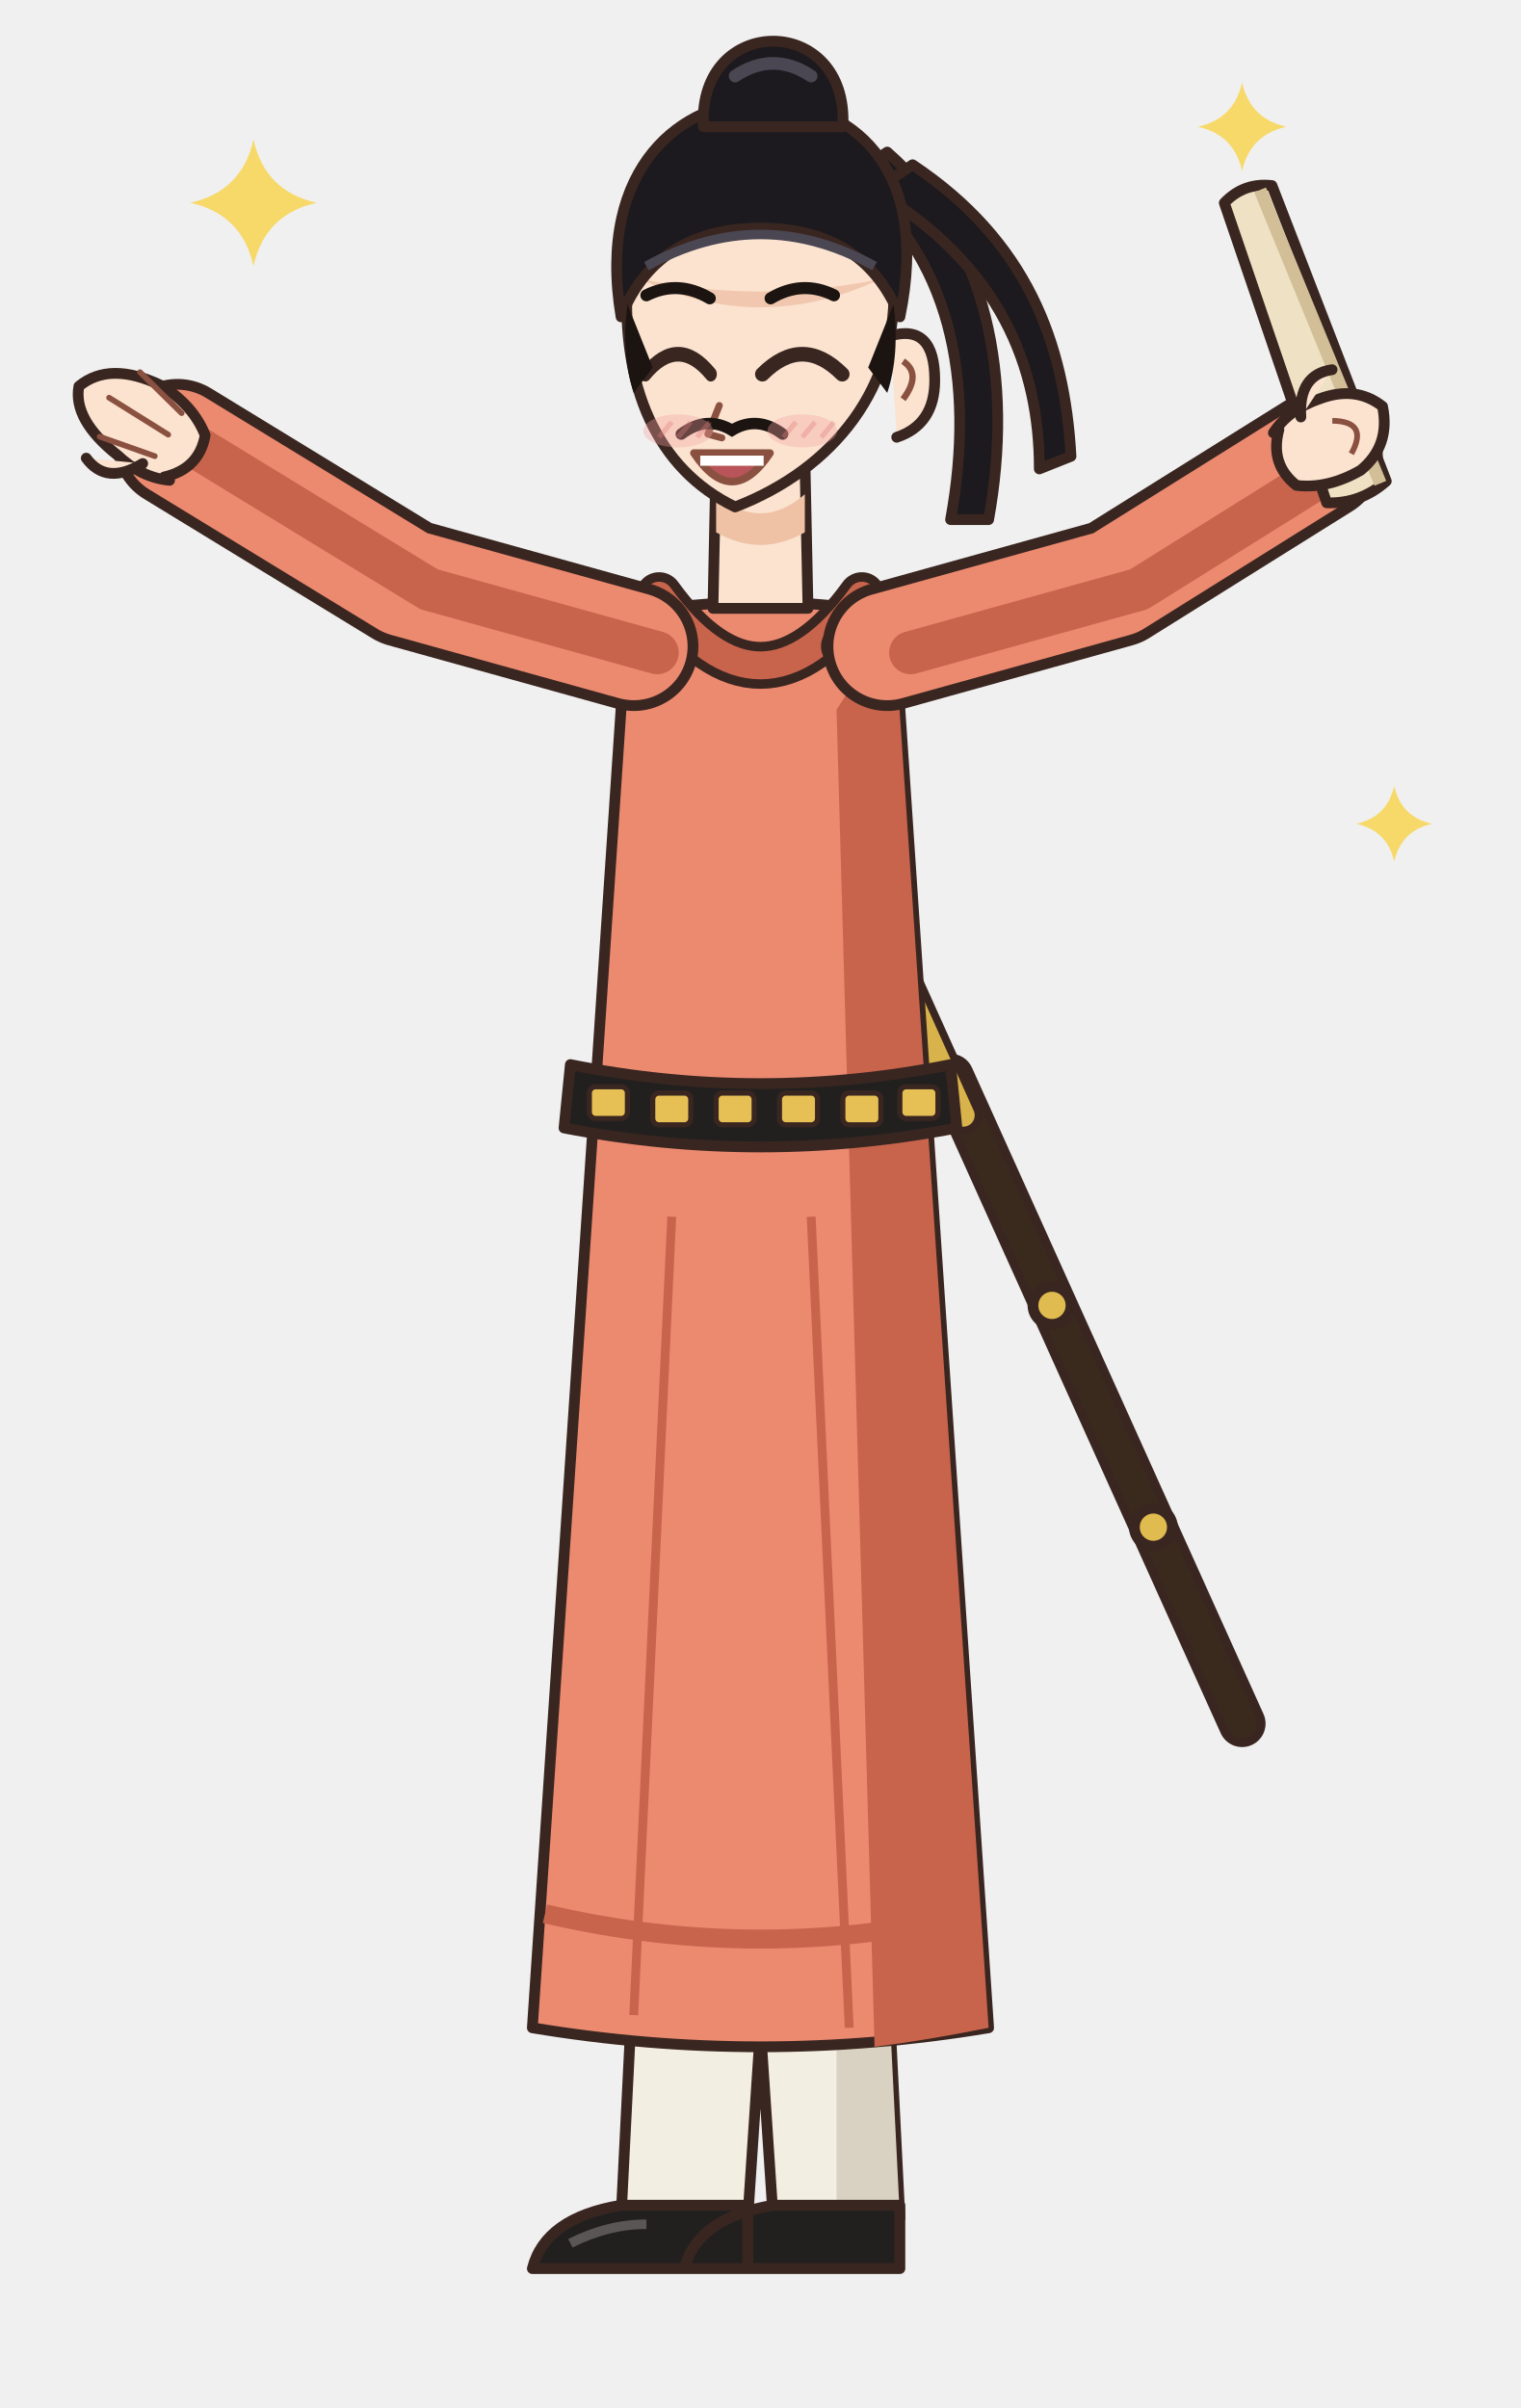
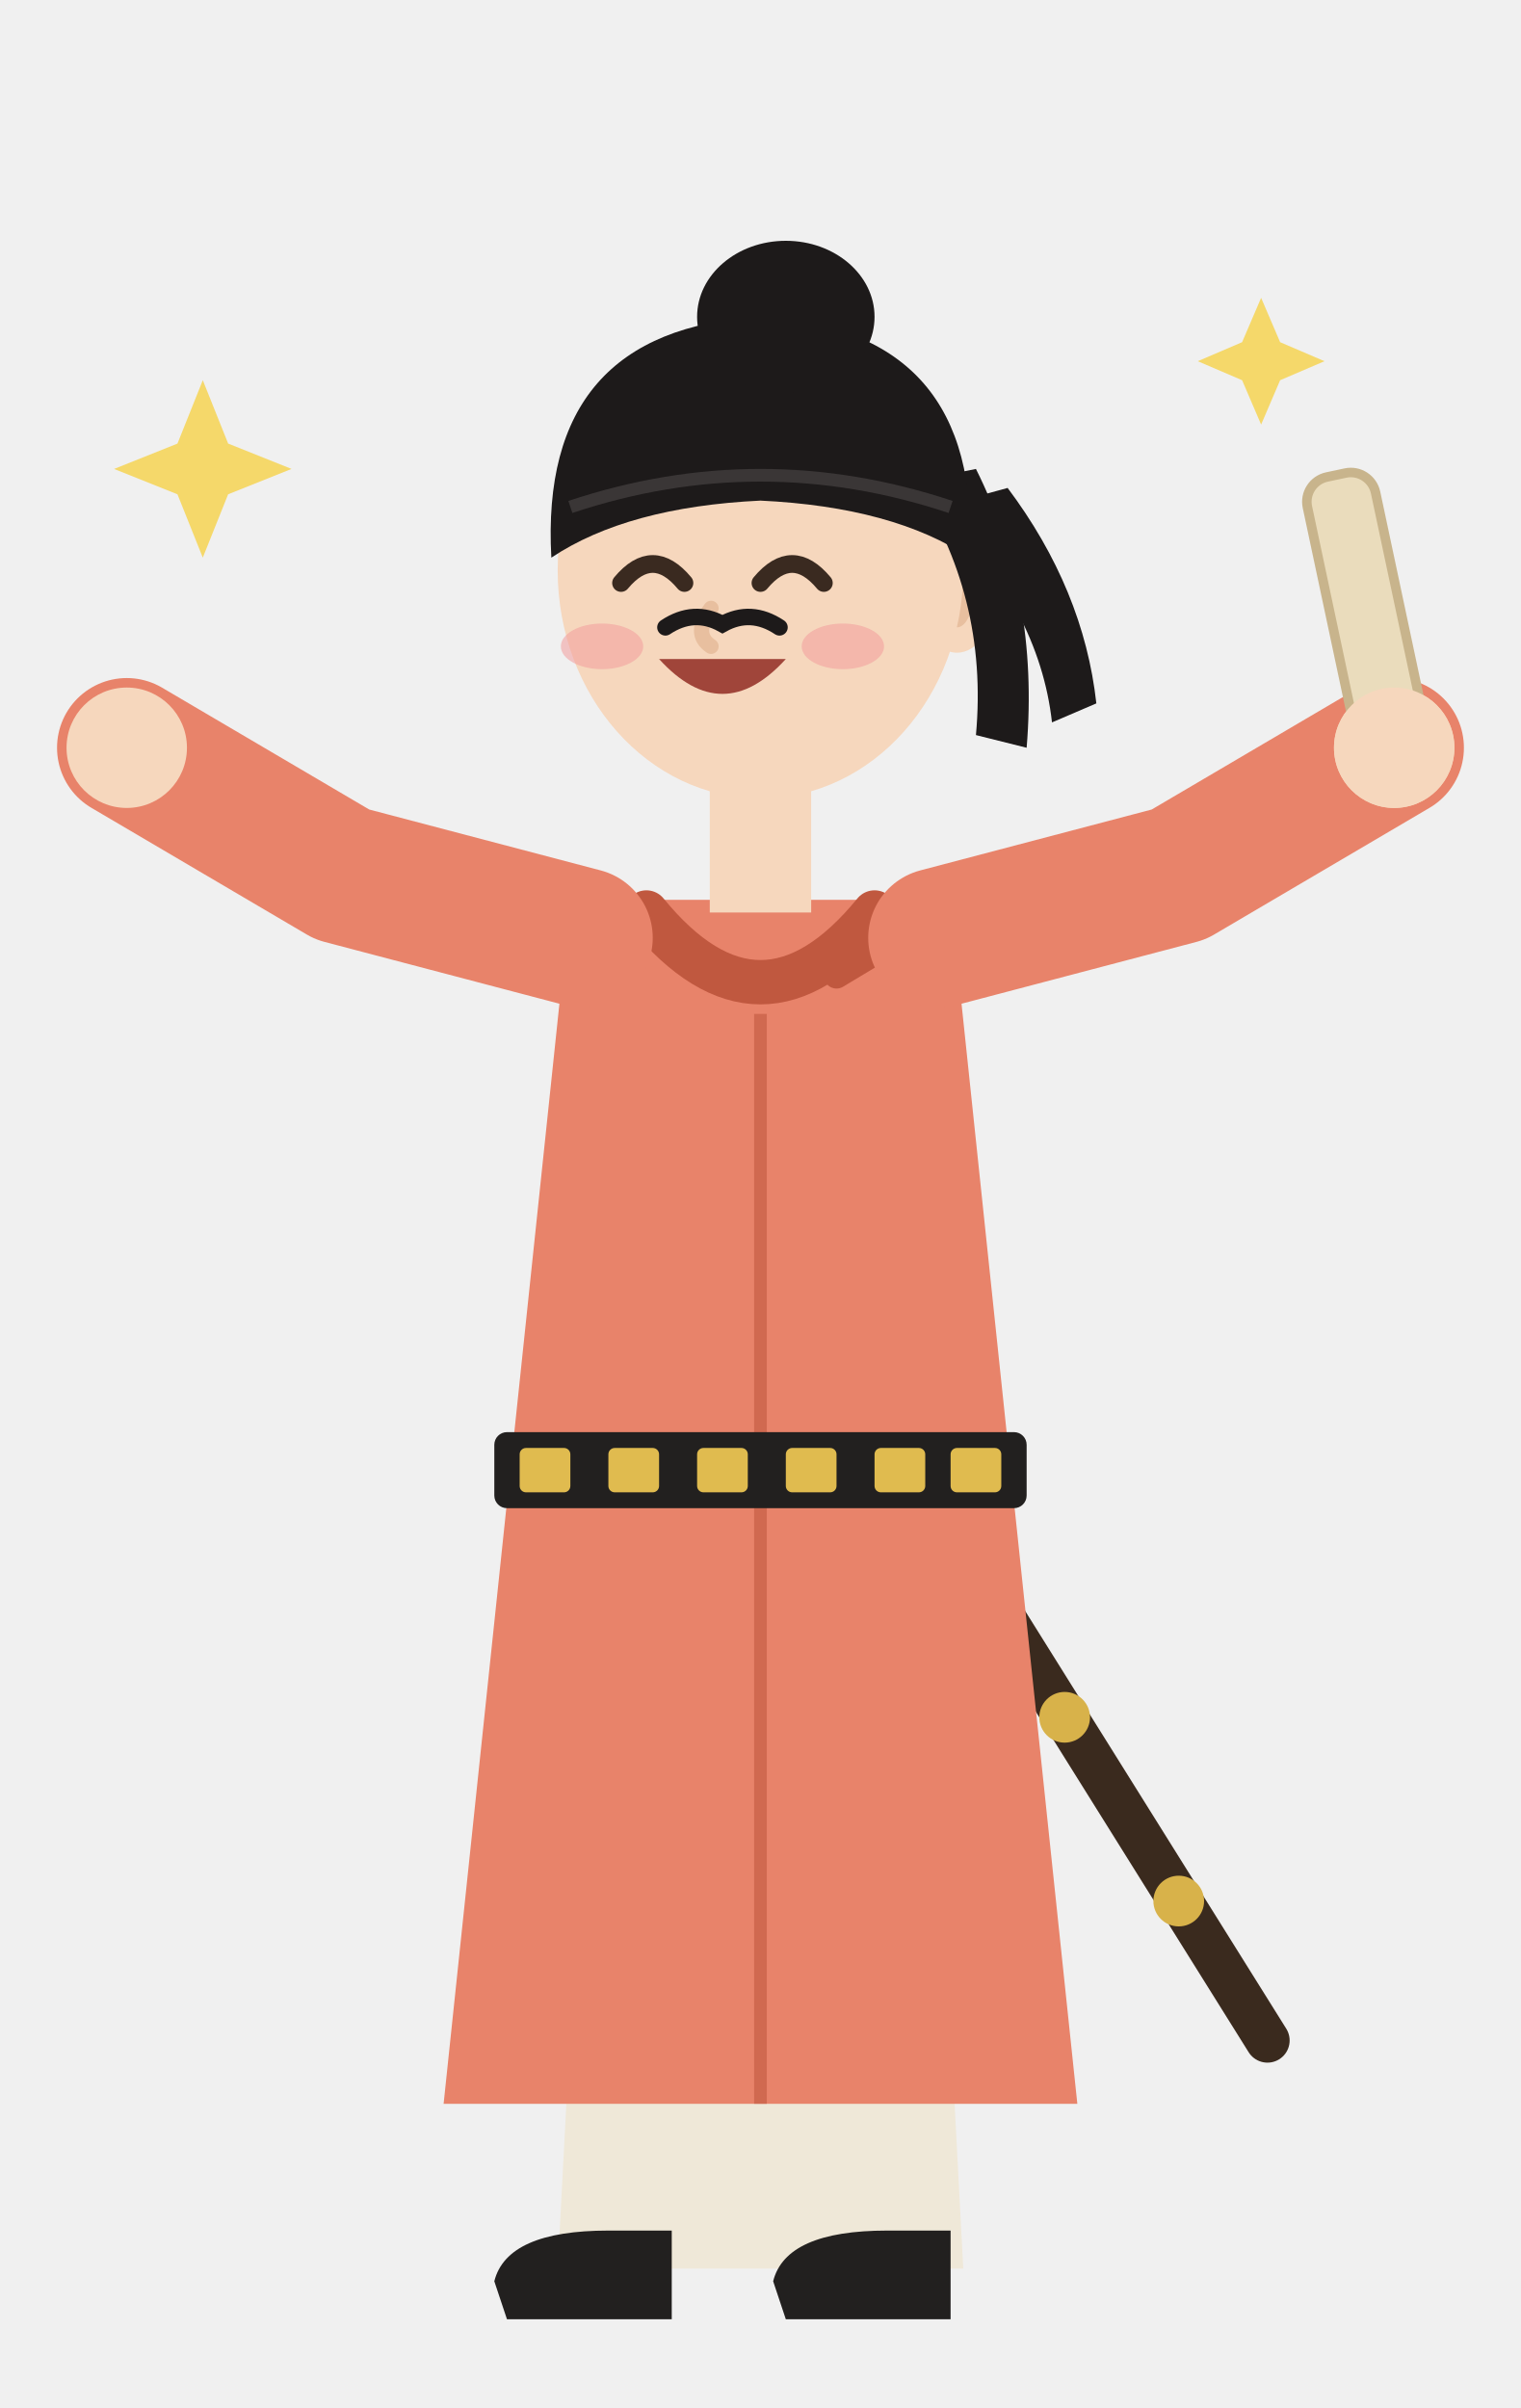
<svg xmlns="http://www.w3.org/2000/svg" width="240" height="380" viewBox="0 -20 240 380">
-   <defs>
-     <linearGradient id="iris" x1="0" y1="0" x2="0" y2="1">
-       <stop offset=".15" stop-color="#2a160c" />
-       <stop offset="1" stop-color="#a8703a" />
-     </linearGradient>
-   </defs>
-   <path d="M150 150 L196 252" stroke="#3a2620" stroke-width="7.4" stroke-linecap="round" />
-   <path d="M150 150 L196 252" stroke="#3a2a1e" stroke-width="4.6" stroke-linecap="round" />
-   <path d="M143 136 L152 156" stroke="#3a2620" stroke-width="6" stroke-linecap="round" />
-   <path d="M143 136 L152 156" stroke="#d8b24a" stroke-width="3.6" stroke-linecap="round" />
-   <circle cx="166" cy="186" r="3" fill="#e0bb4f" stroke="#3a2620" stroke-width="1.7" stroke-linejoin="round" stroke-linecap="round" />
-   <circle cx="182" cy="221" r="3" fill="#e0bb4f" stroke="#3a2620" stroke-width="1.7" stroke-linejoin="round" stroke-linecap="round" />
-   <path d="M100 290 L98 330 L118 330 L120 300 L122 330 L142 330 L140 290 Z" fill="#f3eee2" stroke="#3a2620" stroke-width="1.7" stroke-linejoin="round" stroke-linecap="round" />
-   <path d="M132 292 L140 290 L142 330 L132 330 Z" fill="#d9d2c2" />
-   <path d="M98 328 q-12 2 -14 10 h34 v-10 z M122 328 q-12 2 -14 10 h34 v-10 z" fill="#22201f" stroke="#3a2620" stroke-width="1.7" stroke-linejoin="round" stroke-linecap="round" />
-   <path d="M90 334 q6 -3 12 -3" stroke="#5a5656" stroke-width="1.5" fill="none" />
-   <path d="M99 77 Q120 73 141 77 L156 300 Q120 306 84 300 Z" fill="#ec8a70" stroke="#3a2620" stroke-width="1.7" stroke-linejoin="round" stroke-linecap="round" />
-   <path d="M132 92 L141 78 L156 300 Q146 302 138 303 Z" fill="#c8644c" />
-   <path d="M106 172 L100 298 M128 172 L134 300" stroke="#c8644c" stroke-width="1.4" />
-   <path d="M86 282 q34 8 68 0" stroke="#c8644c" stroke-width="3" fill="none" />
-   <path d="M104 74 Q120 96 136 74" stroke="#3a2620" stroke-width="7.4" fill="none" stroke-linecap="round" />
-   <path d="M104 74 Q120 96 136 74" stroke="#c8644c" stroke-width="4.4" fill="none" stroke-linecap="round" />
-   <circle cx="133" cy="82" r="2.6" fill="#c8644c" stroke="#3a2620" stroke-width="1.7" stroke-linejoin="round" stroke-linecap="round" />
-   <path d="M90 148 Q120 154 150 148 L151 158 Q120 164 89 158 Z" fill="#22201f" stroke="#3a2620" stroke-width="1.7" stroke-linejoin="round" stroke-linecap="round" />
-   <rect x="93" y="151.5" width="6" height="5" rx="1" fill="#e6c055" stroke="#3a2620" stroke-width="0.8" stroke-linejoin="round" stroke-linecap="round" />
-   <rect x="103" y="152.5" width="6" height="5" rx="1" fill="#e6c055" stroke="#3a2620" stroke-width="0.8" stroke-linejoin="round" stroke-linecap="round" />
-   <rect x="113" y="152.5" width="6" height="5" rx="1" fill="#e6c055" stroke="#3a2620" stroke-width="0.8" stroke-linejoin="round" stroke-linecap="round" />
-   <rect x="123" y="152.5" width="6" height="5" rx="1" fill="#e6c055" stroke="#3a2620" stroke-width="0.8" stroke-linejoin="round" stroke-linecap="round" />
-   <rect x="133" y="152.5" width="6" height="5" rx="1" fill="#e6c055" stroke="#3a2620" stroke-width="0.8" stroke-linejoin="round" stroke-linecap="round" />
-   <rect x="142" y="151.5" width="6" height="5" rx="1" fill="#e6c055" stroke="#3a2620" stroke-width="0.8" stroke-linejoin="round" stroke-linecap="round" />
-   <path d="M113 52 L112.5 76 L127.5 76 L127 52 Z" fill="#fbe3d0" stroke="#3a2620" stroke-width="1.7" stroke-linejoin="round" stroke-linecap="round" />
-   <path d="M113 58 q7 6 14 0 v6 q-7 4 -14 0 z" fill="#efc2a6" />
-   <path d="M134 8 C150 20 154 40 150 62 L156 62 C160 40 156 18 140 4 Z" fill="#1c1a1e" stroke="#3a2620" stroke-width="1.7" stroke-linejoin="round" stroke-linecap="round" />
-   <path d="M138 10 C158 22 164 38 164 54 L169 52 C168 34 162 18 144 6 Z" fill="#1c1a1e" stroke="#3a2620" stroke-width="1.7" stroke-linejoin="round" stroke-linecap="round" />
-   <path d="M140.5 33 q7 -2 7 7 q0 7 -6 9" fill="#fbe3d0" stroke="#3a2620" stroke-width="1.7" stroke-linejoin="round" stroke-linecap="round" />
-   <path d="M142.5 37 q3 2 0 6" stroke="#8a5040" stroke-width="1" fill="none" />
-   <path d="M99 24 C98 41 103.6 54 116 60 C131.6 54 142 41 141 24 C141 4 99 4 99 24 Z" fill="#fbe3d0" stroke="#3a2620" stroke-width="1.7" stroke-linejoin="round" stroke-linecap="round" />
-   <path d="M101 24 q19 9 38 0 q-19 4 -38 0 z" fill="#efc2a6" opacity=".8" />
-   <g transform="translate(107 38) scale(0.861 1.05)">
-     <path d="M-6 1 q6 -6 12 0" stroke="#3a2620" stroke-width="2.2" fill="none" stroke-linecap="round" />
+   <path d="M90 300 L88 338 L152 338 L150 300 Z" fill="#efe8d8" />
+   <path d="M78 340 q2 -8 18 -8 h10 v14 h-26 z M122 340 q2 -8 18 -8 h10 v14 h-26 z" fill="#22201f" />
+   <path d="M150 222 L200 302" stroke="#3a2a1e" stroke-width="7" stroke-linecap="round" />
+   <path d="M150 222 l-8 -12" stroke="#d8b24a" stroke-width="6" stroke-linecap="round" />
+   <circle cx="168" cy="251" r="4" fill="#d8b24a" />
+   <circle cx="186" cy="280" r="4" fill="#d8b24a" />
+   <path d="M90 122 L150 122 L170 312 L70 312 Z" fill="#e8836a" />
+   <path d="M120 140 V312" stroke="#c0583f" stroke-width="2" opacity=".6" />
+   <path d="M102 124 Q120 146 138 124" stroke="#c0583f" stroke-width="7" fill="none" stroke-linecap="round" />
+   <path d="M132 134 l10 -6" stroke="#c0583f" stroke-width="4" stroke-linecap="round" />
+   <rect x="78" y="206" width="84" height="12" rx="2" fill="#22201f" />
+   <rect x="82" y="208.5" width="8" height="7" rx="1" fill="#e0bb4f" />
+   <rect x="96" y="208.5" width="8" height="7" rx="1" fill="#e0bb4f" />
+   <rect x="110" y="208.5" width="8" height="7" rx="1" fill="#e0bb4f" />
+   <rect x="124" y="208.5" width="8" height="7" rx="1" fill="#e0bb4f" />
+   <rect x="138" y="208.5" width="8" height="7" rx="1" fill="#e0bb4f" />
+   <rect x="150" y="208.5" width="8" height="7" rx="1" fill="#e0bb4f" />
+   <rect x="112" y="100" width="16" height="24" fill="#f6d7bd" />
+   <ellipse cx="151" cy="74" rx="6" ry="9" fill="#f6d7bd" />
+   <ellipse cx="151" cy="74" rx="2.5" ry="5" fill="#e8bf9f" />
+   <ellipse cx="120" cy="70" rx="32" ry="36" fill="#f6d7bd" />
+   <path d="M112.2 76 q-3 4 0 6" fill="none" stroke="#e8bf9f" stroke-width="2.4" stroke-linecap="round" />
+   <path d="M98 72 q5 -6 10 0" fill="none" stroke="#3a2a20" stroke-width="2.8" stroke-linecap="round" />
+   <path d="M120 72 q5 -6 10 0" fill="none" stroke="#3a2a20" stroke-width="2.8" stroke-linecap="round" />
+   <path d="M97 56 L109 56" stroke="#1d1a1a" stroke-width="2.6" stroke-linecap="round" />
+   <path d="M119 56 L131 56" stroke="#1d1a1a" stroke-width="2.6" stroke-linecap="round" />
+   <path d="M104 84 q10 11 20 0 z" fill="#a0453a" />
+   <path d="M105 79 q4.5 -3 9 -0.5 q4.5 -2.5 9 0.5" fill="none" stroke="#1d1a1a" stroke-width="2.6" stroke-linecap="round" />
+   <ellipse cx="95" cy="82" rx="6.5" ry="3.6" fill="#f29c9c" opacity="0.55" />
+   <ellipse cx="133" cy="82" rx="6.5" ry="3.6" fill="#f29c9c" opacity="0.55" />
+   <path d="M144 56 q12 18 10 40 l8 2 q2 -24 -8 -44 z" fill="#1d1a1a" />
+   <path d="M148 60 q16 16 18 34 l7 -3 q-2 -18 -14 -34 z" fill="#1d1a1a" />
+   <path d="M87 68 q-2 -36 33 -38 q35 2 33 38 q-12 -8 -33 -9 q-21 1 -33 9 z" fill="#1d1a1a" />
+   <ellipse cx="124" cy="30" rx="14" ry="12" fill="#1d1a1a" />
+   <path d="M90 60 q30 -10 60 0" stroke="#3a3636" stroke-width="2" fill="none" />
+   <polyline points="92,128 54,118 20,98" fill="none" stroke="#e8836a" stroke-width="22" stroke-linecap="round" stroke-linejoin="round" />
+   <circle cx="20" cy="98" r="9.5" fill="#f6d7bd" />
+   <polyline points="148,128 186,118 220,98" fill="none" stroke="#e8836a" stroke-width="22" stroke-linecap="round" stroke-linejoin="round" />
+   <circle cx="220" cy="98" r="9.5" fill="#f6d7bd" />
+   <g transform="rotate(-12 220 98)">
+     <rect x="214.5" y="54" width="11" height="50" rx="4" fill="#eadcbc" />
+     <rect x="214.5" y="54" width="11" height="50" rx="4" fill="none" stroke="#c8b48c" stroke-width="1.5" />
  </g>
-   <g transform="translate(126.6 38) scale(1.05 1.05)">
-     <path d="M-6 1 q6 -6 12 0" stroke="#3a2620" stroke-width="2.2" fill="none" stroke-linecap="round" />
-   </g>
-   <path d="M102 26.6 q5 -2.5 10 0.48" stroke="#1c1410" stroke-width="1.9" fill="none" stroke-linecap="round" />
-   <path d="M131.6 26.6 q-5 -2.5 -10 0.48" stroke="#1c1410" stroke-width="1.9" fill="none" stroke-linecap="round" />
-   <path d="M113.5 44 l-1.8 4.5 l2.2 .6" stroke="#8a5040" stroke-width="1.1" fill="none" stroke-linecap="round" stroke-linejoin="round" />
-   <path d="M109.5 51.5 q6 9 12 0 z" fill="#b8545a" stroke="#8a5040" stroke-width="1.2" stroke-linejoin="round" />
-   <path d="M110.5 51.9 h10 v1.6 h-10 z" fill="#fff" />
-   <path d="M107.5 48.5 q4 -3 8 -.6 q4 -2.4 8 .6" stroke="#1c1410" stroke-width="1.8" fill="none" stroke-linecap="round" />
-   <ellipse cx="107" cy="48" rx="5.5" ry="2.6" fill="#f4a0a0" opacity="0.35" />
-   <path d="M104 49 l2 -2.4 M107 49 l2 -2.4 M110 49 l2 -2.4" stroke="#e07a7a" stroke-width=".8" opacity="0.35" />
-   <ellipse cx="126.6" cy="48" rx="5.5" ry="2.6" fill="#f4a0a0" opacity="0.35" />
-   <path d="M123.6 49 l2 -2.4 M126.6 49 l2 -2.4 M129.6 49 l2 -2.4" stroke="#e07a7a" stroke-width=".8" opacity="0.35" />
-   <path d="M98 30 C94 6 108 -4 120 -4 C134 -4 147 6 142 30 C138 20 130 16 120 16 C110 16 102 20 98 30 Z" fill="#1c1a1e" stroke="#3a2620" stroke-width="1.7" stroke-linejoin="round" stroke-linecap="round" />
-   <path d="M111 0 C110 -18 134 -18 133 0 Z" fill="#1c1a1e" stroke="#3a2620" stroke-width="1.7" stroke-linejoin="round" stroke-linecap="round" />
-   <path d="M116 -8 q6 -4 12 0" stroke="#4a4652" stroke-width="2" fill="none" stroke-linecap="round" />
-   <path d="M102 22 q18 -10 36 0" stroke="#4a4652" stroke-width="1.5" fill="none" />
-   <path d="M99 28 q-1 8 1 14 l3 -4 z M141 28 q1 8 -1 14 l-3 -4 z" fill="#1c1410" />
-   <polyline points="100,82 64,72 28,50" fill="none" stroke="#3a2620" stroke-width="20.4" stroke-linecap="round" stroke-linejoin="round" />
-   <polyline points="100,82 64,72 28,50" fill="none" stroke="#ec8a70" stroke-width="17" stroke-linecap="round" stroke-linejoin="round" />
-   <polyline points="103.7,83 67.7,73 31.7,51" fill="none" stroke="#c8644c" stroke-width="6.8" stroke-linecap="round" stroke-linejoin="round" />
-   <polyline points="140,82 176,72 208,52" fill="none" stroke="#3a2620" stroke-width="20.4" stroke-linecap="round" stroke-linejoin="round" />
-   <polyline points="140,82 176,72 208,52" fill="none" stroke="#ec8a70" stroke-width="17" stroke-linecap="round" stroke-linejoin="round" />
-   <polyline points="143.7,83 179.7,73 211.7,53" fill="none" stroke="#c8644c" stroke-width="6.8" stroke-linecap="round" stroke-linejoin="round" />
-   <g transform="translate(24 47) rotate(-147.9946) scale(1 1)">
-     <path d="M-7 -6 q4 -2 9 -1 q9 1 11 6 q-2 6 -11 7 q-6 0 -10 -3 q-2 -5 2 -9 z" fill="#fbe3d0" stroke="#3a2620" stroke-width="1.7" stroke-linejoin="round" stroke-linecap="round" />
-     <path d="M-2 -6 q3 -6 8 -4" fill="#fbe3d0" stroke="#3a2620" stroke-width="1.7" stroke-linejoin="round" stroke-linecap="round" />
-     <path d="M-3 -4 l9 -2 M-3 0 l11 0 M-3 4 l9 2" stroke="#8a5040" stroke-width="0.9" stroke-linecap="round" fill="none" />
-   </g>
-   <g transform="rotate(-20 212 52)">
-     <path d="M208 8 q4 -2 8 0 l1 50 q-5 2 -10 0 z" fill="#efe2c4" stroke="#3a2620" stroke-width="1.7" stroke-linejoin="round" stroke-linecap="round" />
-     <path d="M214 8 l2 50" stroke="#d2bf98" stroke-width="2" />
-   </g>
-   <g transform="translate(210 50) rotate(-30) scale(1 1)">
-     <path d="M-7 -6 q4 -2 9 -1 q6 1 8 6 q-2 6 -8 7 q-6 0 -10 -3 q-2 -5 2 -9 z" fill="#fbe3d0" stroke="#3a2620" stroke-width="1.7" stroke-linejoin="round" stroke-linecap="round" />
-     <path d="M-2 -6 q3 -6 8 -4" fill="#fbe3d0" stroke="#3a2620" stroke-width="1.7" stroke-linejoin="round" stroke-linecap="round" />
-     <path d="M2 -3 q5 3 0 6" stroke="#8a5040" stroke-width="0.9" fill="none" />
-   </g>
-   <path d="M40 2 q1.8 8.2 10 10 q-8.2 1.8 -10 10 q-1.8 -8.2 -10 -10 q8.2 -1.8 10 -10 z" fill="#f7d96a" />
-   <path d="M196 -7 q1.26 5.74 7 7 q-5.74 1.26 -7 7 q-1.26 -5.74 -7 -7 q5.74 -1.26 7 -7 z" fill="#f7d96a" />
-   <path d="M220 104 q1.08 4.92 6 6 q-4.92 1.08 -6 6 q-1.08 -4.92 -6 -6 q4.92 -1.08 6 -6 z" fill="#f7d96a" />
+   <circle cx="220" cy="98" r="9.5" fill="#f6d7bd" />
+   <path d="M28 50 l4 -10 l4 10 l10 4 l-10 4 l-4 10 l-4 -10 l-10 -4 z" fill="#f5d86a" />
+   <path d="M196 34 l3 -7 l3 7 l7 3 l-7 3 l-3 7 l-3 -7 l-7 -3 z" fill="#f5d86a" />
</svg>
